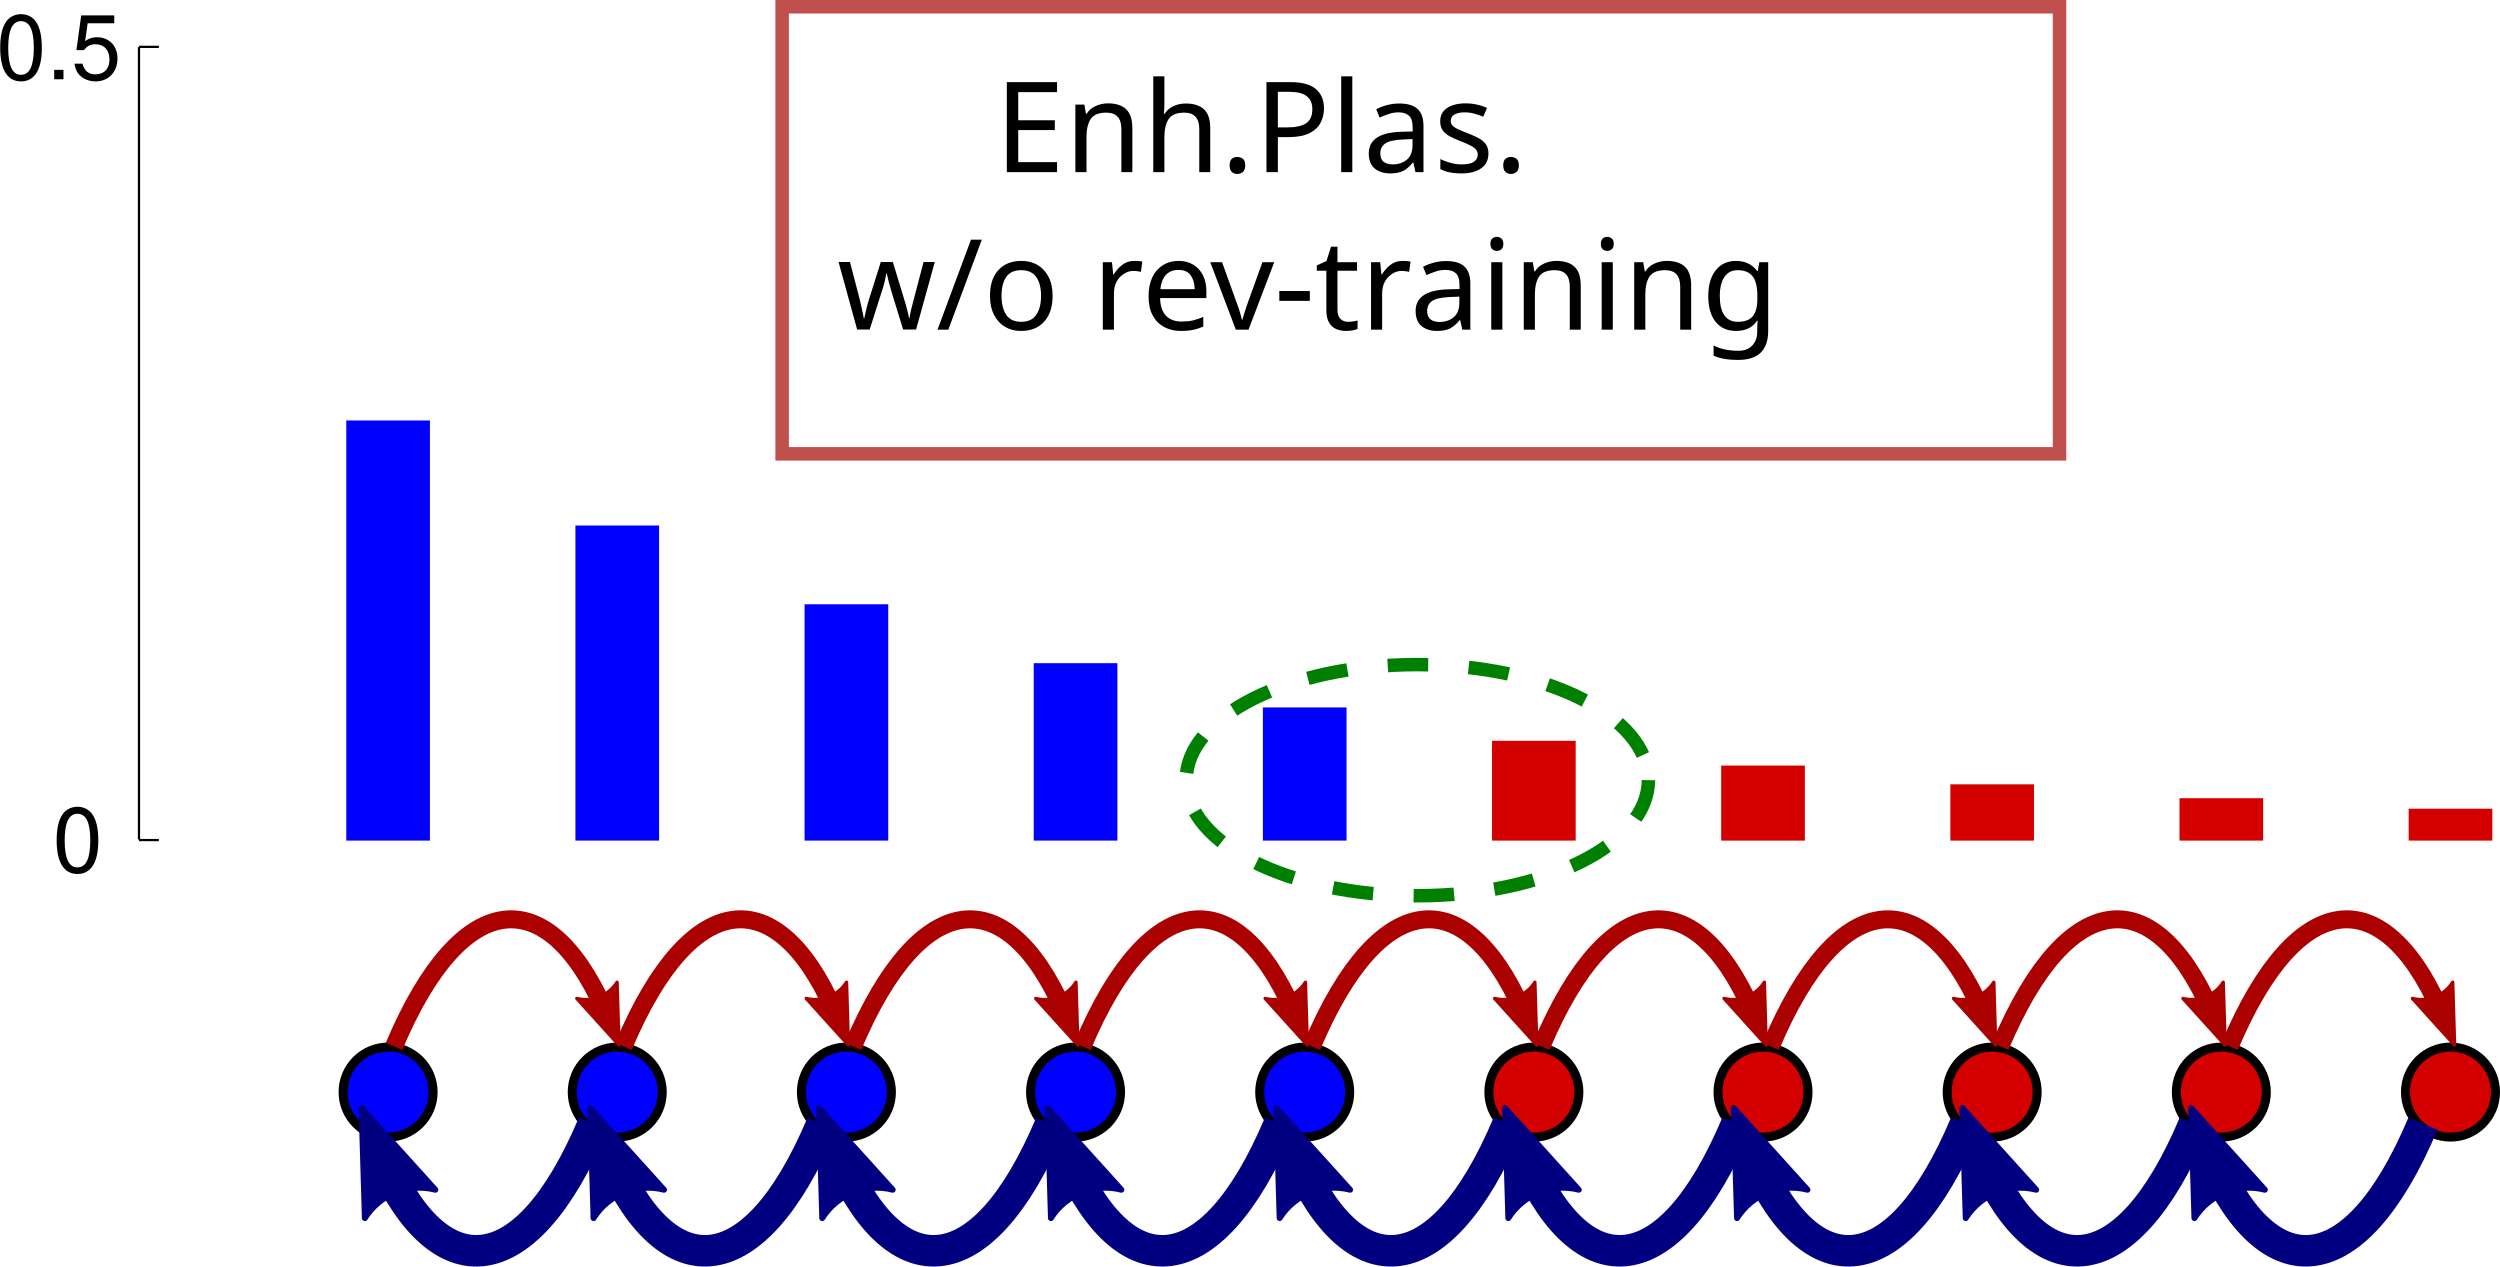
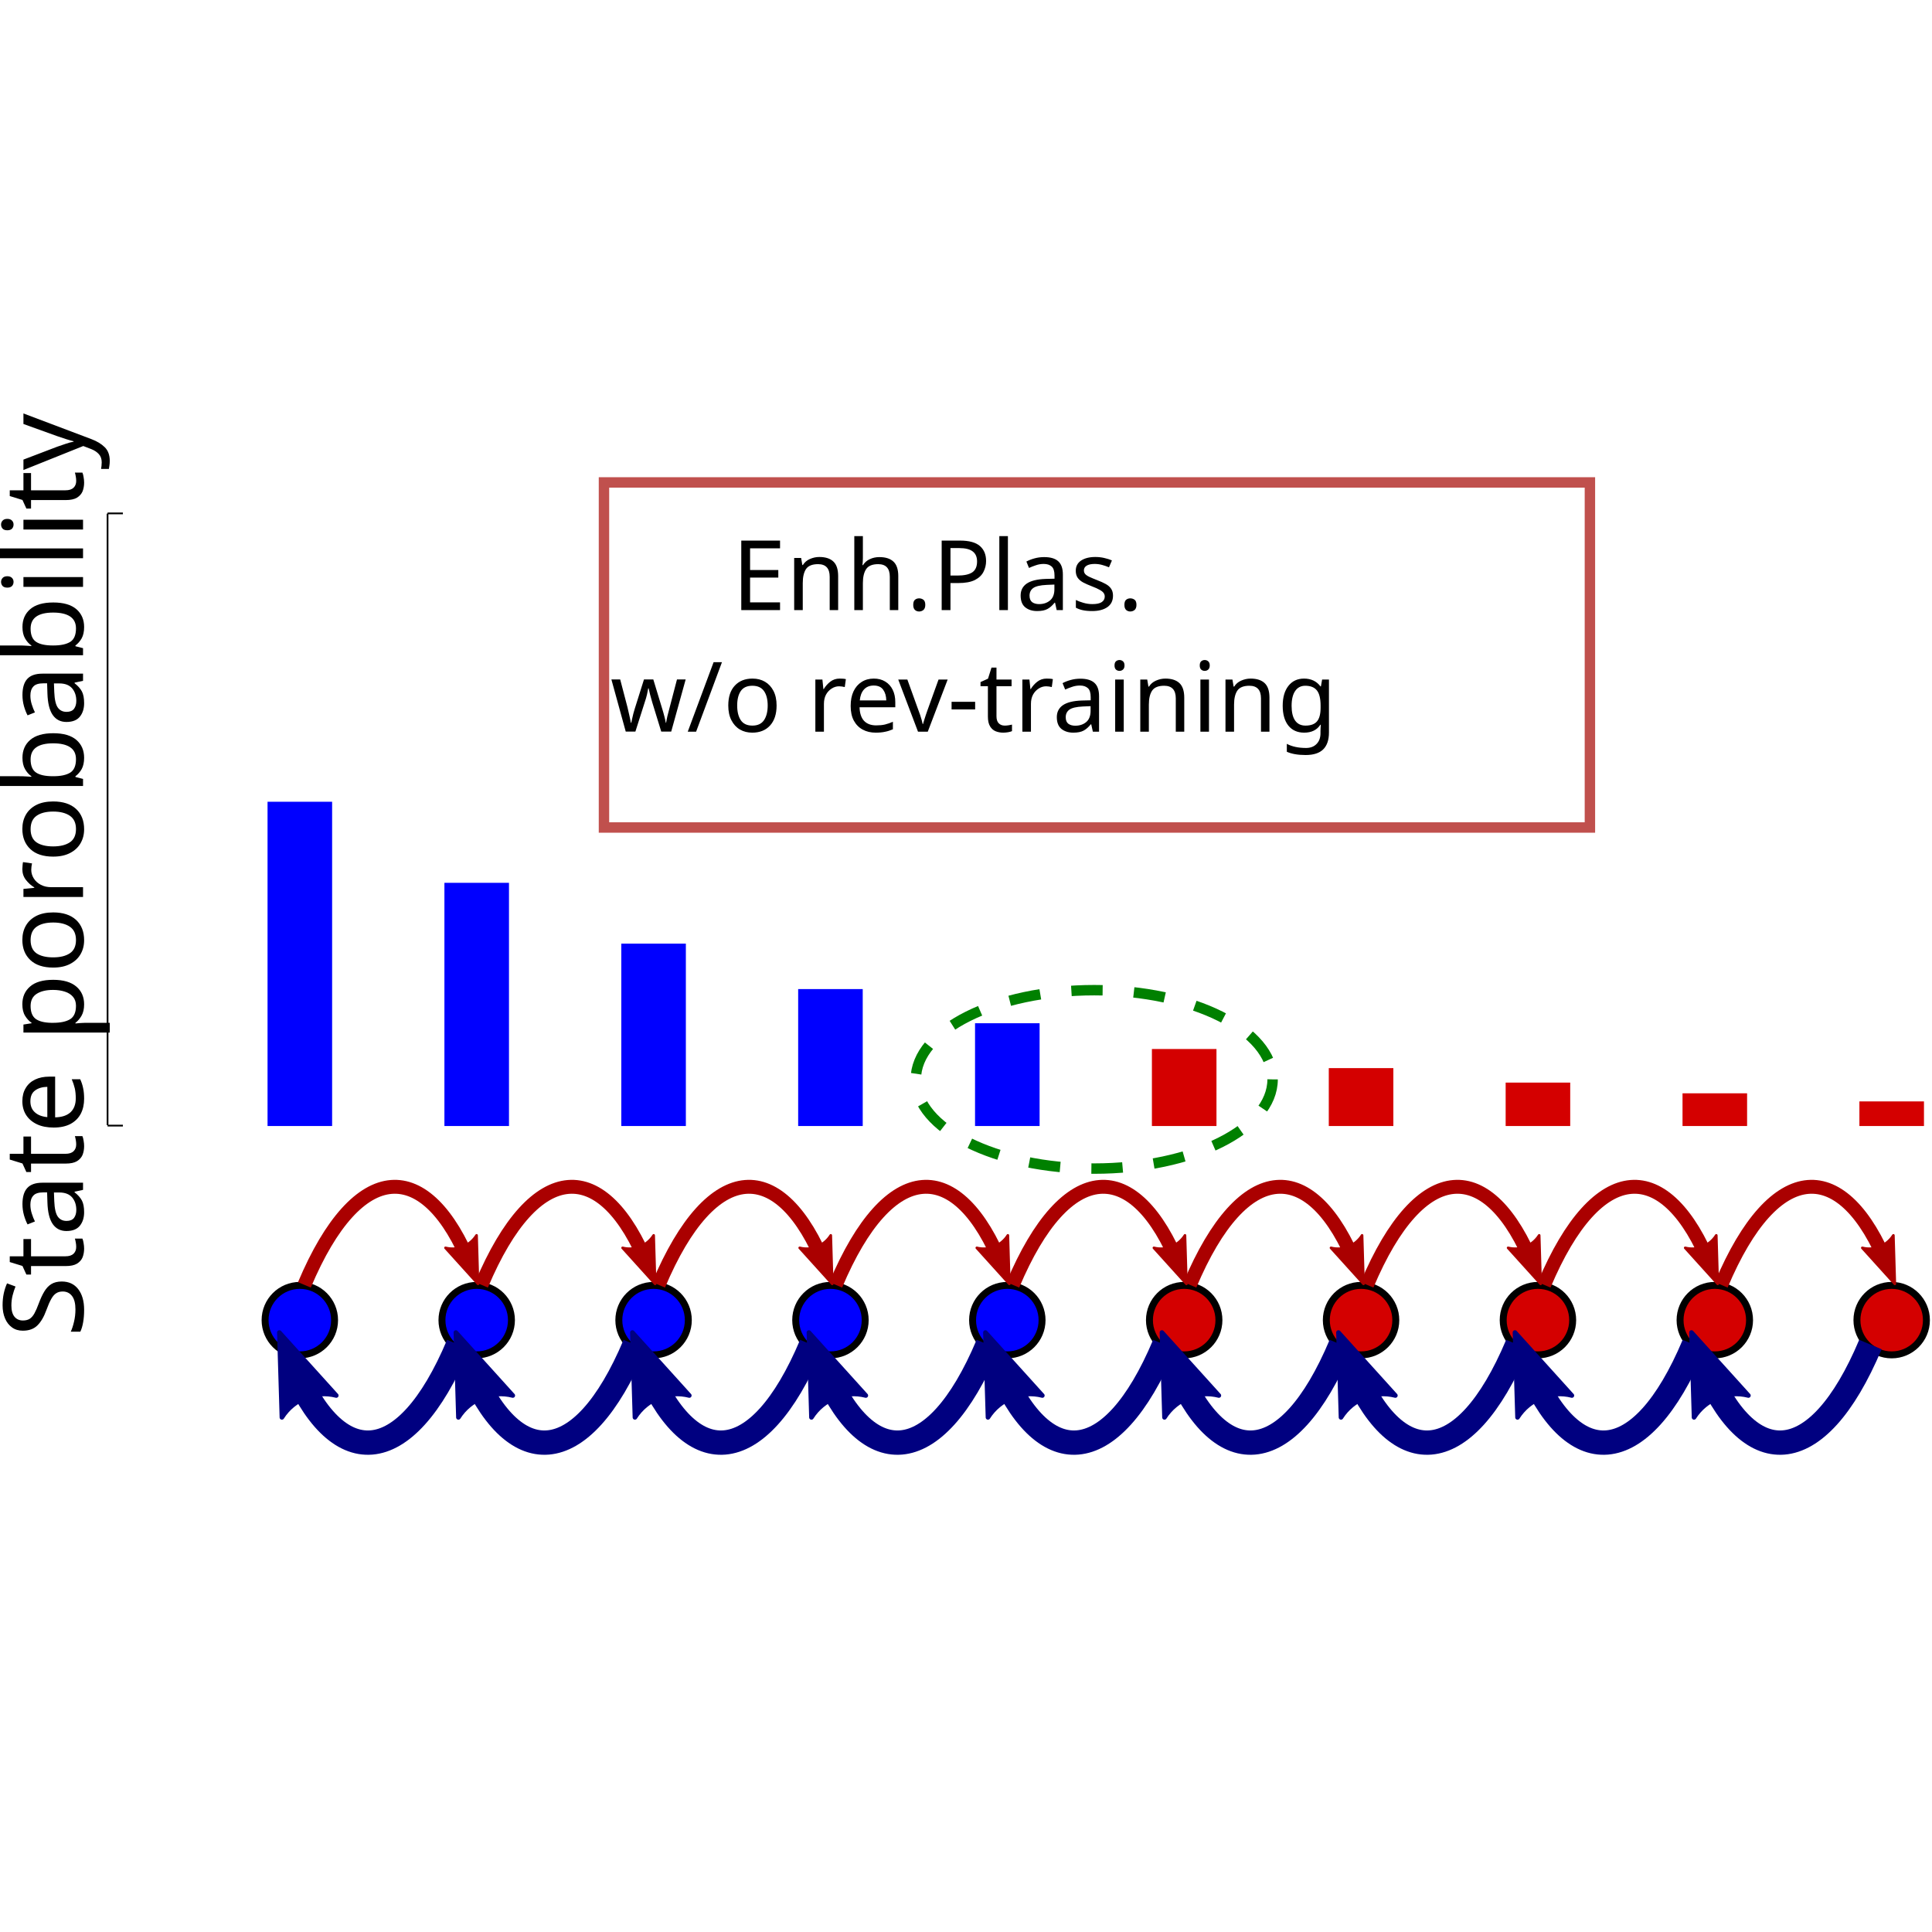
- <svg xmlns="http://www.w3.org/2000/svg" width="277.7" height="140.688" id="svg2" version="1.1">
+ <svg xmlns="http://www.w3.org/2000/svg" width="278.043" height="278.043" id="svg2" version="1.1">
  <defs id="defs4">
    <marker orient="auto" refY="0" refX="0" id="Arrow2Send" style="overflow:visible">
      <path id="path4544" style="font-size:12px;fill-rule:evenodd;stroke-width:0.625;stroke-linejoin:round" d="M 8.719,4.034 -2.207,0.016 8.719,-4.002 c -1.745,2.372 -1.735,5.617 -6e-7,8.035 z" transform="matrix(-0.3,0,0,-0.3,0.69,0)" />
    </marker>
    <marker orient="auto" refY="0" refX="0" id="Arrow2Sstart" style="overflow:visible">
      <path id="path4541" style="font-size:12px;fill-rule:evenodd;stroke-width:0.625;stroke-linejoin:round" d="M 8.719,4.034 -2.207,0.016 8.719,-4.002 c -1.745,2.372 -1.735,5.617 -6e-7,8.035 z" transform="matrix(0.3,0,0,0.3,-0.69,0)" />
    </marker>
    <marker orient="auto" refY="0" refX="0" id="Arrow2Send-4" style="overflow:visible">
      <path id="path4544-5" style="font-size:12px;fill-rule:evenodd;stroke-width:0.625;stroke-linejoin:round" d="M 8.719,4.034 -2.207,0.016 8.719,-4.002 c -1.745,2.372 -1.735,5.617 -6e-7,8.035 z" transform="matrix(-0.3,0,0,-0.3,0.69,0)" />
    </marker>
    <marker orient="auto" refY="0" refX="0" id="Arrow2Send-3" style="overflow:visible">
      <path id="path4544-52" style="font-size:12px;fill-rule:evenodd;stroke-width:0.625;stroke-linejoin:round" d="M 8.719,4.034 -2.207,0.016 8.719,-4.002 c -1.745,2.372 -1.735,5.617 -6e-7,8.035 z" transform="matrix(-0.3,0,0,-0.3,0.69,0)" />
    </marker>
    <marker orient="auto" refY="0" refX="0" id="Arrow2Send-9" style="overflow:visible">
      <path id="path4544-4" style="font-size:12px;fill-rule:evenodd;stroke-width:0.625;stroke-linejoin:round" d="M 8.719,4.034 -2.207,0.016 8.719,-4.002 c -1.745,2.372 -1.735,5.617 -6e-7,8.035 z" transform="matrix(-0.3,0,0,-0.3,0.69,0)" />
    </marker>
    <marker orient="auto" refY="0" refX="0" id="Arrow2Send-0" style="overflow:visible">
      <path id="path4544-59" style="font-size:12px;fill-rule:evenodd;stroke-width:0.625;stroke-linejoin:round" d="M 8.719,4.034 -2.207,0.016 8.719,-4.002 c -1.745,2.372 -1.735,5.617 -6e-7,8.035 z" transform="matrix(-0.3,0,0,-0.3,0.69,0)" />
    </marker>
    <marker orient="auto" refY="0" refX="0" id="Arrow2Send-6" style="overflow:visible">
      <path id="path4544-594" style="font-size:12px;fill-rule:evenodd;stroke-width:0.625;stroke-linejoin:round" d="M 8.719,4.034 -2.207,0.016 8.719,-4.002 c -1.745,2.372 -1.735,5.617 -6e-7,8.035 z" transform="matrix(-0.3,0,0,-0.3,0.69,0)" />
    </marker>
    <marker orient="auto" refY="0" refX="0" id="Arrow2Send-43" style="overflow:visible">
      <path id="path4544-54" style="font-size:12px;fill-rule:evenodd;stroke-width:0.625;stroke-linejoin:round" d="M 8.719,4.034 -2.207,0.016 8.719,-4.002 c -1.745,2.372 -1.735,5.617 -6e-7,8.035 z" transform="matrix(-0.3,0,0,-0.3,0.69,0)" />
    </marker>
    <marker orient="auto" refY="0" refX="0" id="Arrow2Send-41" style="overflow:visible">
      <path id="path4544-6" style="font-size:12px;fill-rule:evenodd;stroke-width:0.625;stroke-linejoin:round" d="M 8.719,4.034 -2.207,0.016 8.719,-4.002 c -1.745,2.372 -1.735,5.617 -6e-7,8.035 z" transform="matrix(-0.3,0,0,-0.3,0.69,0)" />
    </marker>
    <marker orient="auto" refY="0" refX="0" id="Arrow2Send-1" style="overflow:visible">
      <path id="path4544-58" style="font-size:12px;fill-rule:evenodd;stroke-width:0.625;stroke-linejoin:round" d="M 8.719,4.034 -2.207,0.016 8.719,-4.002 c -1.745,2.372 -1.735,5.617 -6e-7,8.035 z" transform="matrix(-0.3,0,0,-0.3,0.69,0)" />
    </marker>
    <marker orient="auto" refY="0" refX="0" id="Arrow2Send-01" style="overflow:visible">
      <path id="path4544-40" style="font-size:12px;fill-rule:evenodd;stroke-width:0.625;stroke-linejoin:round" d="M 8.719,4.034 -2.207,0.016 8.719,-4.002 c -1.745,2.372 -1.735,5.617 -6e-7,8.035 z" transform="matrix(-0.3,0,0,-0.3,0.69,0)" />
    </marker>
    <marker orient="auto" refY="0" refX="0" id="Arrow2Send-91" style="overflow:visible">
      <path id="path4544-7" style="font-size:12px;fill-rule:evenodd;stroke-width:0.625;stroke-linejoin:round" d="M 8.719,4.034 -2.207,0.016 8.719,-4.002 c -1.745,2.372 -1.735,5.617 -6e-7,8.035 z" transform="matrix(-0.3,0,0,-0.3,0.69,0)" />
    </marker>
    <marker orient="auto" refY="0" refX="0" id="Arrow2Send-96" style="overflow:visible">
      <path id="path4544-8" style="font-size:12px;fill-rule:evenodd;stroke-width:0.625;stroke-linejoin:round" d="M 8.719,4.034 -2.207,0.016 8.719,-4.002 c -1.745,2.372 -1.735,5.617 -6e-7,8.035 z" transform="matrix(-0.3,0,0,-0.3,0.69,0)" />
    </marker>
    <marker orient="auto" refY="0" refX="0" id="Arrow2Send-30" style="overflow:visible">
      <path id="path4544-2" style="font-size:12px;fill-rule:evenodd;stroke-width:0.625;stroke-linejoin:round" d="M 8.719,4.034 -2.207,0.016 8.719,-4.002 c -1.745,2.372 -1.735,5.617 -6e-7,8.035 z" transform="matrix(-0.3,0,0,-0.3,0.69,0)" />
    </marker>
    <marker orient="auto" refY="0" refX="0" id="Arrow2Send-92" style="overflow:visible">
      <path id="path4544-24" style="font-size:12px;fill-rule:evenodd;stroke-width:0.625;stroke-linejoin:round" d="M 8.719,4.034 -2.207,0.016 8.719,-4.002 c -1.745,2.372 -1.735,5.617 -6e-7,8.035 z" transform="matrix(-0.3,0,0,-0.3,0.69,0)" />
    </marker>
    <marker orient="auto" refY="0" refX="0" id="Arrow2Send-8" style="overflow:visible">
      <path id="path4544-72" style="font-size:12px;fill-rule:evenodd;stroke-width:0.625;stroke-linejoin:round" d="M 8.719,4.034 -2.207,0.016 8.719,-4.002 c -1.745,2.372 -1.735,5.617 -6e-7,8.035 z" transform="matrix(-0.3,0,0,-0.3,0.69,0)" />
    </marker>
    <marker orient="auto" refY="0" refX="0" id="Arrow2Send-34" style="overflow:visible">
      <path id="path4544-3" style="font-size:12px;fill-rule:evenodd;stroke-width:0.625;stroke-linejoin:round" d="M 8.719,4.034 -2.207,0.016 8.719,-4.002 c -1.745,2.372 -1.735,5.617 -6e-7,8.035 z" transform="matrix(-0.3,0,0,-0.3,0.69,0)" />
    </marker>
    <marker orient="auto" refY="0" refX="0" id="Arrow2Send-32" style="overflow:visible">
      <path id="path4544-76" style="font-size:12px;fill-rule:evenodd;stroke-width:0.625;stroke-linejoin:round" d="M 8.719,4.034 -2.207,0.016 8.719,-4.002 c -1.745,2.372 -1.735,5.617 -6e-7,8.035 z" transform="matrix(-0.3,0,0,-0.3,0.69,0)" />
    </marker>
    <marker orient="auto" refY="0" refX="0" id="Arrow2Send-36" style="overflow:visible">
      <path id="path4544-9" style="font-size:12px;fill-rule:evenodd;stroke-width:0.625;stroke-linejoin:round" d="M 8.719,4.034 -2.207,0.016 8.719,-4.002 c -1.745,2.372 -1.735,5.617 -6e-7,8.035 z" transform="matrix(-0.3,0,0,-0.3,0.69,0)" />
    </marker>
    <marker orient="auto" refY="0" refX="0" id="Arrow2Send-33" style="overflow:visible">
      <path id="path4544-0" style="font-size:12px;fill-rule:evenodd;stroke-width:0.625;stroke-linejoin:round" d="M 8.719,4.034 -2.207,0.016 8.719,-4.002 c -1.745,2.372 -1.735,5.617 -6e-7,8.035 z" transform="matrix(-0.3,0,0,-0.3,0.69,0)" />
    </marker>
    <marker orient="auto" refY="0" refX="0" id="Arrow2SendM" style="overflow:visible">
      <path id="path3097" style="font-size:12px;fill:#aa0000;fill-rule:evenodd;stroke:#aa0000;stroke-width:0.625;stroke-linejoin:round" d="M 8.719,4.034 -2.207,0.016 8.719,-4.002 c -1.745,2.372 -1.735,5.617 -6e-7,8.035 z" transform="matrix(-0.3,0,0,-0.3,0.69,0)" />
    </marker>
    <marker orient="auto" refY="0" refX="0" id="Arrow2Sendg" style="overflow:visible">
      <path id="path3100" style="font-size:12px;fill:#aa0000;fill-rule:evenodd;stroke:#aa0000;stroke-width:0.625;stroke-linejoin:round" d="M 8.719,4.034 -2.207,0.016 8.719,-4.002 c -1.745,2.372 -1.735,5.617 -6e-7,8.035 z" transform="matrix(-0.3,0,0,-0.3,0.69,0)" />
    </marker>
    <marker orient="auto" refY="0" refX="0" id="Arrow2Send3" style="overflow:visible">
      <path id="path3103" style="font-size:12px;fill:#aa0000;fill-rule:evenodd;stroke:#aa0000;stroke-width:0.625;stroke-linejoin:round" d="M 8.719,4.034 -2.207,0.016 8.719,-4.002 c -1.745,2.372 -1.735,5.617 -6e-7,8.035 z" transform="matrix(-0.3,0,0,-0.3,0.69,0)" />
    </marker>
    <marker orient="auto" refY="0" refX="0" id="Arrow2Sends" style="overflow:visible">
      <path id="path3106" style="font-size:12px;fill:#aa0000;fill-rule:evenodd;stroke:#aa0000;stroke-width:0.625;stroke-linejoin:round" d="M 8.719,4.034 -2.207,0.016 8.719,-4.002 c -1.745,2.372 -1.735,5.617 -6e-7,8.035 z" transform="matrix(-0.3,0,0,-0.3,0.69,0)" />
    </marker>
    <marker orient="auto" refY="0" refX="0" id="Arrow2Sendz" style="overflow:visible">
      <path id="path3109" style="font-size:12px;fill:#aa0000;fill-rule:evenodd;stroke:#aa0000;stroke-width:0.625;stroke-linejoin:round" d="M 8.719,4.034 -2.207,0.016 8.719,-4.002 c -1.745,2.372 -1.735,5.617 -6e-7,8.035 z" transform="matrix(-0.3,0,0,-0.3,0.69,0)" />
    </marker>
    <marker orient="auto" refY="0" refX="0" id="Arrow2SendI" style="overflow:visible">
      <path id="path3112" style="font-size:12px;fill:#aa0000;fill-rule:evenodd;stroke:#aa0000;stroke-width:0.625;stroke-linejoin:round" d="M 8.719,4.034 -2.207,0.016 8.719,-4.002 c -1.745,2.372 -1.735,5.617 -6e-7,8.035 z" transform="matrix(-0.3,0,0,-0.3,0.69,0)" />
    </marker>
    <marker orient="auto" refY="0" refX="0" id="Arrow2Send7" style="overflow:visible">
      <path id="path3115" style="font-size:12px;fill:#aa0000;fill-rule:evenodd;stroke:#aa0000;stroke-width:0.625;stroke-linejoin:round" d="M 8.719,4.034 -2.207,0.016 8.719,-4.002 c -1.745,2.372 -1.735,5.617 -6e-7,8.035 z" transform="matrix(-0.3,0,0,-0.3,0.69,0)" />
    </marker>
    <marker orient="auto" refY="0" refX="0" id="Arrow2SendG" style="overflow:visible">
      <path id="path3118" style="font-size:12px;fill:#aa0000;fill-rule:evenodd;stroke:#aa0000;stroke-width:0.625;stroke-linejoin:round" d="M 8.719,4.034 -2.207,0.016 8.719,-4.002 c -1.745,2.372 -1.735,5.617 -6e-7,8.035 z" transform="matrix(-0.3,0,0,-0.3,0.69,0)" />
    </marker>
    <marker orient="auto" refY="0" refX="0" id="Arrow2SendJ" style="overflow:visible">
      <path id="path3121" style="font-size:12px;fill:#aa0000;fill-rule:evenodd;stroke:#aa0000;stroke-width:0.625;stroke-linejoin:round" d="M 8.719,4.034 -2.207,0.016 8.719,-4.002 c -1.745,2.372 -1.735,5.617 -6e-7,8.035 z" transform="matrix(-0.3,0,0,-0.3,0.69,0)" />
    </marker>
    <marker orient="auto" refY="0" refX="0" id="Arrow2Sendzk" style="overflow:visible">
      <path id="path3315" style="font-size:12px;fill:#000080;fill-rule:evenodd;stroke:#000080;stroke-width:0.625;stroke-linejoin:round" d="M 8.719,4.034 -2.207,0.016 8.719,-4.002 c -1.745,2.372 -1.735,5.617 -6e-7,8.035 z" transform="matrix(-0.3,0,0,-0.3,0.69,0)" />
    </marker>
    <marker orient="auto" refY="0" refX="0" id="Arrow2SendD" style="overflow:visible">
      <path id="path3318" style="font-size:12px;fill:#000080;fill-rule:evenodd;stroke:#000080;stroke-width:0.625;stroke-linejoin:round" d="M 8.719,4.034 -2.207,0.016 8.719,-4.002 c -1.745,2.372 -1.735,5.617 -6e-7,8.035 z" transform="matrix(-0.3,0,0,-0.3,0.69,0)" />
    </marker>
    <marker orient="auto" refY="0" refX="0" id="Arrow2SendO" style="overflow:visible">
      <path id="path3321" style="font-size:12px;fill:#000080;fill-rule:evenodd;stroke:#000080;stroke-width:0.625;stroke-linejoin:round" d="M 8.719,4.034 -2.207,0.016 8.719,-4.002 c -1.745,2.372 -1.735,5.617 -6e-7,8.035 z" transform="matrix(-0.3,0,0,-0.3,0.69,0)" />
    </marker>
    <marker orient="auto" refY="0" refX="0" id="Arrow2Sendu" style="overflow:visible">
      <path id="path3324" style="font-size:12px;fill:#000080;fill-rule:evenodd;stroke:#000080;stroke-width:0.625;stroke-linejoin:round" d="M 8.719,4.034 -2.207,0.016 8.719,-4.002 c -1.745,2.372 -1.735,5.617 -6e-7,8.035 z" transform="matrix(-0.3,0,0,-0.3,0.69,0)" />
    </marker>
    <marker orient="auto" refY="0" refX="0" id="Arrow2Sendd" style="overflow:visible">
      <path id="path3327" style="font-size:12px;fill:#000080;fill-rule:evenodd;stroke:#000080;stroke-width:0.625;stroke-linejoin:round" d="M 8.719,4.034 -2.207,0.016 8.719,-4.002 c -1.745,2.372 -1.735,5.617 -6e-7,8.035 z" transform="matrix(-0.3,0,0,-0.3,0.69,0)" />
    </marker>
    <marker orient="auto" refY="0" refX="0" id="Arrow2Send9" style="overflow:visible">
      <path id="path3330" style="font-size:12px;fill:#000080;fill-rule:evenodd;stroke:#000080;stroke-width:0.625;stroke-linejoin:round" d="M 8.719,4.034 -2.207,0.016 8.719,-4.002 c -1.745,2.372 -1.735,5.617 -6e-7,8.035 z" transform="matrix(-0.3,0,0,-0.3,0.69,0)" />
    </marker>
    <marker orient="auto" refY="0" refX="0" id="Arrow2SendI1" style="overflow:visible">
      <path id="path3333" style="font-size:12px;fill:#000080;fill-rule:evenodd;stroke:#000080;stroke-width:0.625;stroke-linejoin:round" d="M 8.719,4.034 -2.207,0.016 8.719,-4.002 c -1.745,2.372 -1.735,5.617 -6e-7,8.035 z" transform="matrix(-0.3,0,0,-0.3,0.69,0)" />
    </marker>
    <marker orient="auto" refY="0" refX="0" id="Arrow2Senda" style="overflow:visible">
      <path id="path3336" style="font-size:12px;fill:#000080;fill-rule:evenodd;stroke:#000080;stroke-width:0.625;stroke-linejoin:round" d="M 8.719,4.034 -2.207,0.016 8.719,-4.002 c -1.745,2.372 -1.735,5.617 -6e-7,8.035 z" transform="matrix(-0.3,0,0,-0.3,0.69,0)" />
    </marker>
    <marker orient="auto" refY="0" refX="0" id="Arrow2SendaN" style="overflow:visible">
      <path id="path3339" style="font-size:12px;fill:#000080;fill-rule:evenodd;stroke:#000080;stroke-width:0.625;stroke-linejoin:round" d="M 8.719,4.034 -2.207,0.016 8.719,-4.002 c -1.745,2.372 -1.735,5.617 -6e-7,8.035 z" transform="matrix(-0.3,0,0,-0.3,0.69,0)" />
    </marker>
    <marker orient="auto" refY="0" refX="0" id="Arrow2Send-33d2" style="overflow:visible">
      <path id="path5288" style="font-size:12px;fill:#008000;fill-rule:evenodd;stroke:#008000;stroke-width:0.625;stroke-linejoin:round" d="M 8.719,4.034 -2.207,0.016 8.719,-4.002 c -1.745,2.372 -1.735,5.617 -6e-7,8.035 z" transform="matrix(-0.3,0,0,-0.3,0.69,0)" />
    </marker>
    <marker orient="auto" refY="0" refX="0" id="Arrow2Send-337r" style="overflow:visible">
      <path id="path5291" style="font-size:12px;fill:#008000;fill-rule:evenodd;stroke:#008000;stroke-width:0.625;stroke-linejoin:round" d="M 8.719,4.034 -2.207,0.016 8.719,-4.002 c -1.745,2.372 -1.735,5.617 -6e-7,8.035 z" transform="matrix(-0.3,0,0,-0.3,0.69,0)" />
    </marker>
    <marker orient="auto" refY="0" refX="0" id="Arrow2Send-33Jk" style="overflow:visible">
      <path id="path5285" style="font-size:12px;fill:#008000;fill-rule:evenodd;stroke:#008000;stroke-width:0.625;stroke-linejoin:round" d="M 8.719,4.034 -2.207,0.016 8.719,-4.002 c -1.745,2.372 -1.735,5.617 -6e-7,8.035 z" transform="matrix(-0.3,0,0,-0.3,0.69,0)" />
    </marker>
    <marker orient="auto" refY="0" refX="0" id="Arrow2Send-33V0" style="overflow:visible">
      <path id="path5294" style="font-size:12px;fill:#008000;fill-rule:evenodd;stroke:#008000;stroke-width:0.625;stroke-linejoin:round" d="M 8.719,4.034 -2.207,0.016 8.719,-4.002 c -1.745,2.372 -1.735,5.617 -6e-7,8.035 z" transform="matrix(-0.3,0,0,-0.3,0.69,0)" />
    </marker>
  </defs>
-   <g id="layer1" transform="translate(-99.48812,-319.6246)">
-     <path transform="matrix(-1,0,0,1,556.6883,93.57143)" style="fill:#d40000;stroke:#000000;stroke-width:1;stroke-linecap:round;stroke-linejoin:round;stroke-miterlimit:4;stroke-dasharray:none;stroke-dashoffset:0" id="path2994-3-2-1" d="m 190,347.362 c 0,2.761 -2.239,5 -5,5 -2.761,0 -5,-2.239 -5,-5 0,-2.761 2.239,-5 5,-5 2.761,0 5,2.239 5,5 z" />
-     <path transform="matrix(-1,0,0,1,531.2338,93.57143)" style="fill:#d40000;stroke:#000000;stroke-width:1;stroke-linecap:round;stroke-linejoin:round;stroke-miterlimit:4;stroke-dasharray:none;stroke-dashoffset:0" id="path2994-3-2-7" d="m 190,347.362 c 0,2.761 -2.239,5 -5,5 -2.761,0 -5,-2.239 -5,-5 0,-2.761 2.239,-5 5,-5 2.761,0 5,2.239 5,5 z" />
-     <path transform="matrix(-1,0,0,1,480.3247,93.57143)" style="fill:#d40000;stroke:#000000;stroke-width:1;stroke-linecap:round;stroke-linejoin:round;stroke-miterlimit:4;stroke-dasharray:none;stroke-dashoffset:0" id="path2994-3-2-4" d="m 190,347.362 c 0,2.761 -2.239,5 -5,5 -2.761,0 -5,-2.239 -5,-5 0,-2.761 2.239,-5 5,-5 2.761,0 5,2.239 5,5 z" />
-     <path transform="matrix(-1,0,0,1,505.7792,93.57143)" style="fill:#d40000;stroke:#000000;stroke-width:1;stroke-linecap:round;stroke-linejoin:round;stroke-miterlimit:4;stroke-dasharray:none;stroke-dashoffset:0" id="path2994-3-2-0" d="m 190,347.362 c 0,2.761 -2.239,5 -5,5 -2.761,0 -5,-2.239 -5,-5 0,-2.761 2.239,-5 5,-5 2.761,0 5,2.239 5,5 z" />
-     <path transform="matrix(-1,0,0,1,454.8701,93.57143)" style="fill:#d40000;stroke:#000000;stroke-width:1;stroke-linecap:round;stroke-linejoin:round;stroke-miterlimit:4;stroke-dasharray:none;stroke-dashoffset:0" id="path2994-3-2-9" d="m 190,347.362 c 0,2.761 -2.239,5 -5,5 -2.761,0 -5,-2.239 -5,-5 0,-2.761 2.239,-5 5,-5 2.761,0 5,2.239 5,5 z" />
-     <path transform="matrix(-1,0,0,1,327.5974,93.57143)" style="fill:#0000ff;stroke:#000000;stroke-width:1;stroke-linecap:round;stroke-linejoin:round;stroke-miterlimit:4;stroke-dasharray:none;stroke-dashoffset:0" id="path2994-4" d="m 190,347.362 c 0,2.761 -2.239,5 -5,5 -2.761,0 -5,-2.239 -5,-5 0,-2.761 2.239,-5 5,-5 2.761,0 5,2.239 5,5 z" />
-     <path transform="matrix(-1,0,0,1,353.0519,93.57143)" style="fill:#0000ff;stroke:#000000;stroke-width:1;stroke-linecap:round;stroke-linejoin:round;stroke-miterlimit:4;stroke-dasharray:none;stroke-dashoffset:0" id="path2994-8" d="m 190,347.362 c 0,2.761 -2.239,5 -5,5 -2.761,0 -5,-2.239 -5,-5 0,-2.761 2.239,-5 5,-5 2.761,0 5,2.239 5,5 z" />
-     <path transform="matrix(-1,0,0,1,378.5065,93.57143)" style="fill:#0000ff;stroke:#000000;stroke-width:1;stroke-linecap:round;stroke-linejoin:round;stroke-miterlimit:4;stroke-dasharray:none;stroke-dashoffset:0" id="path2994-82" d="m 190,347.362 c 0,2.761 -2.239,5 -5,5 -2.761,0 -5,-2.239 -5,-5 0,-2.761 2.239,-5 5,-5 2.761,0 5,2.239 5,5 z" />
-     <path transform="matrix(-1,0,0,1,403.961,93.57143)" style="fill:#0000ff;stroke:#000000;stroke-width:1;stroke-linecap:round;stroke-linejoin:round;stroke-miterlimit:4;stroke-dasharray:none;stroke-dashoffset:0" id="path2994-45" d="m 190,347.362 c 0,2.761 -2.239,5 -5,5 -2.761,0 -5,-2.239 -5,-5 0,-2.761 2.239,-5 5,-5 2.761,0 5,2.239 5,5 z" />
-     <path transform="matrix(-1,0,0,1,429.4156,93.57143)" style="fill:#0000ff;stroke:#000000;stroke-width:1;stroke-linecap:round;stroke-linejoin:round;stroke-miterlimit:4;stroke-dasharray:none;stroke-dashoffset:0" id="path2994-5" d="m 190,347.362 c 0,2.761 -2.239,5 -5,5 -2.761,0 -5,-2.239 -5,-5 0,-2.761 2.239,-5 5,-5 2.761,0 5,2.239 5,5 z" />
-     <path style="fill:none;stroke:#aa0000;stroke-width:2;stroke-linecap:butt;stroke-linejoin:miter;stroke-miterlimit:4;stroke-opacity:1;stroke-dasharray:none;marker-end:url(#Arrow2Sendz)" d="m 143.256,435.86 c 7.696,-18.279 17.625,-18.423 23.968,-2.651" id="path5894-5" />
-     <path style="fill:none;stroke:#aa0000;stroke-width:2;stroke-linecap:butt;stroke-linejoin:miter;stroke-miterlimit:4;stroke-opacity:1;stroke-dasharray:none;marker-end:url(#Arrow2Sends)" d="m 347.157,435.86 c 7.696,-18.279 17.625,-18.423 23.968,-2.651" id="path5894-5-4" />
-     <path style="fill:none;stroke:#aa0000;stroke-width:2;stroke-linecap:butt;stroke-linejoin:miter;stroke-miterlimit:4;stroke-opacity:1;stroke-dasharray:none;marker-end:url(#Arrow2Sendg)" d="m 321.669,435.86 c 7.696,-18.279 17.625,-18.423 23.968,-2.651" id="path5894-5-9" />
-     <path style="fill:none;stroke:#aa0000;stroke-width:2;stroke-linecap:butt;stroke-linejoin:miter;stroke-miterlimit:4;stroke-opacity:1;stroke-dasharray:none;marker-end:url(#Arrow2SendJ)" d="m 296.182,435.86 c 7.696,-18.279 17.625,-18.423 23.968,-2.651" id="path5894-5-93" />
-     <path style="fill:none;stroke:#aa0000;stroke-width:2;stroke-linecap:butt;stroke-linejoin:miter;stroke-miterlimit:4;stroke-opacity:1;stroke-dasharray:none;marker-end:url(#Arrow2SendG)" d="m 270.694,435.86 c 7.696,-18.279 17.625,-18.423 23.968,-2.651" id="path5894-5-48" />
-     <path style="fill:none;stroke:#aa0000;stroke-width:2;stroke-linecap:butt;stroke-linejoin:miter;stroke-miterlimit:4;stroke-opacity:1;stroke-dasharray:none;marker-end:url(#Arrow2SendM)" d="m 245.206,435.86 c 7.696,-18.279 17.625,-18.423 23.968,-2.651" id="path5894-5-8" />
-     <path style="fill:none;stroke:#aa0000;stroke-width:2;stroke-linecap:butt;stroke-linejoin:miter;stroke-miterlimit:4;stroke-opacity:1;stroke-dasharray:none;marker-end:url(#Arrow2Send3)" d="m 219.719,435.86 c 7.696,-18.279 17.625,-18.423 23.968,-2.651" id="path5894-5-2" />
-     <path style="fill:none;stroke:#aa0000;stroke-width:2;stroke-linecap:butt;stroke-linejoin:miter;stroke-miterlimit:4;stroke-opacity:1;stroke-dasharray:none;marker-end:url(#Arrow2SendI)" d="m 194.231,435.86 c 7.696,-18.279 17.625,-18.423 23.968,-2.651" id="path5894-5-98" />
-     <path style="fill:none;stroke:#aa0000;stroke-width:2;stroke-linecap:butt;stroke-linejoin:miter;stroke-miterlimit:4;stroke-opacity:1;stroke-dasharray:none;marker-end:url(#Arrow2Send7)" d="m 168.743,435.86 c 7.696,-18.279 17.625,-18.423 23.968,-2.651" id="path5894-5-49" />
-     <path style="fill:none;stroke:#000080;stroke-width:3.5;stroke-linecap:butt;stroke-linejoin:miter;stroke-miterlimit:4;stroke-opacity:1;stroke-dasharray:none;stroke-dashoffset:0;marker-end:url(#Arrow2SendD)" d="m 165.399,444.446 c -7.696,18.279 -17.625,18.423 -23.968,2.651" id="path5894-5-1" />
-     <path style="fill:none;stroke:#000080;stroke-width:3.5;stroke-linecap:butt;stroke-linejoin:miter;stroke-miterlimit:4;stroke-opacity:1;stroke-dasharray:none;stroke-dashoffset:0;marker-end:url(#Arrow2Senda)" d="m 368.626,444.446 c -7.696,18.279 -17.625,18.423 -23.968,2.651" id="path5894-5-1-1" />
-     <path style="fill:none;stroke:#000080;stroke-width:3.5;stroke-linecap:butt;stroke-linejoin:miter;stroke-miterlimit:4;stroke-opacity:1;stroke-dasharray:none;stroke-dashoffset:0;marker-end:url(#Arrow2Sendd)" d="m 343.223,444.446 c -7.696,18.279 -17.625,18.423 -23.968,2.651" id="path5894-5-1-19" />
-     <path style="fill:none;stroke:#000080;stroke-width:3.5;stroke-linecap:butt;stroke-linejoin:miter;stroke-miterlimit:4;stroke-opacity:1;stroke-dasharray:none;stroke-dashoffset:0;marker-end:url(#Arrow2SendI1)" d="m 317.819,444.446 c -7.696,18.279 -17.625,18.423 -23.968,2.651" id="path5894-5-1-0" />
-     <path style="fill:none;stroke:#000080;stroke-width:3.5;stroke-linecap:butt;stroke-linejoin:miter;stroke-miterlimit:4;stroke-opacity:1;stroke-dasharray:none;stroke-dashoffset:0;marker-end:url(#Arrow2SendO)" d="m 292.416,444.446 c -7.696,18.279 -17.625,18.423 -23.968,2.651" id="path5894-5-1-8" />
-     <path style="fill:none;stroke:#000080;stroke-width:3.5;stroke-linecap:butt;stroke-linejoin:miter;stroke-miterlimit:4;stroke-opacity:1;stroke-dasharray:none;stroke-dashoffset:0;marker-end:url(#Arrow2Sendu)" d="m 267.013,444.446 c -7.696,18.279 -17.625,18.423 -23.968,2.651" id="path5894-5-1-9" />
-     <path style="fill:none;stroke:#000080;stroke-width:3.5;stroke-linecap:butt;stroke-linejoin:miter;stroke-miterlimit:4;stroke-opacity:1;stroke-dasharray:none;stroke-dashoffset:0;marker-end:url(#Arrow2Sendzk)" d="m 241.609,444.446 c -7.696,18.279 -17.625,18.423 -23.968,2.651" id="path5894-5-1-95" />
-     <path style="fill:none;stroke:#000080;stroke-width:3.5;stroke-linecap:butt;stroke-linejoin:miter;stroke-miterlimit:4;stroke-opacity:1;stroke-dasharray:none;stroke-dashoffset:0;marker-end:url(#Arrow2Send9)" d="m 216.206,444.446 c -7.696,18.279 -17.625,18.423 -23.968,2.651" id="path5894-5-1-191" />
-     <path style="fill:none;stroke:#000080;stroke-width:3.5;stroke-linecap:butt;stroke-linejoin:miter;stroke-miterlimit:4;stroke-opacity:1;stroke-dasharray:none;stroke-dashoffset:0;marker-end:url(#Arrow2SendaN)" d="m 190.802,444.446 c -7.696,18.279 -17.625,18.423 -23.968,2.651" id="path5894-5-1-15" />
-     <g transform="matrix(1,0,0,-1,96.84421,425.3064)" id="g144">
-       <text id="text146" transform="matrix(1,0,0,-1,8.5,8.8332)">
-         <tspan id="tspan148" y="0" x="0" style="font-size:10px;font-variant:normal;font-weight:normal;writing-mode:lr-tb;fill:#000000;fill-opacity:1;fill-rule:nonzero;stroke:none;font-family:Helvetica;-inkscape-font-specification:Helvetica">0</tspan>
+   <g id="layer1" transform="translate(-106.3657,-251.6316)">
+     <g id="g3141" transform="translate(6.917985,0.6845933)">
+       <path d="m 190,347.362 c 0,2.761 -2.239,5 -5,5 -2.761,0 -5,-2.239 -5,-5 0,-2.761 2.239,-5 5,-5 2.761,0 5,2.239 5,5 z" id="path2994-3-2-1" style="fill:#d40000;stroke:#000000;stroke-width:1;stroke-linecap:round;stroke-linejoin:round;stroke-miterlimit:4;stroke-dasharray:none;stroke-dashoffset:0" transform="matrix(-1,0,0,1,556.6883,93.57143)" />
+       <path d="m 190,347.362 c 0,2.761 -2.239,5 -5,5 -2.761,0 -5,-2.239 -5,-5 0,-2.761 2.239,-5 5,-5 2.761,0 5,2.239 5,5 z" id="path2994-3-2-7" style="fill:#d40000;stroke:#000000;stroke-width:1;stroke-linecap:round;stroke-linejoin:round;stroke-miterlimit:4;stroke-dasharray:none;stroke-dashoffset:0" transform="matrix(-1,0,0,1,531.2338,93.57143)" />
+       <path d="m 190,347.362 c 0,2.761 -2.239,5 -5,5 -2.761,0 -5,-2.239 -5,-5 0,-2.761 2.239,-5 5,-5 2.761,0 5,2.239 5,5 z" id="path2994-3-2-4" style="fill:#d40000;stroke:#000000;stroke-width:1;stroke-linecap:round;stroke-linejoin:round;stroke-miterlimit:4;stroke-dasharray:none;stroke-dashoffset:0" transform="matrix(-1,0,0,1,480.3247,93.57143)" />
+       <path d="m 190,347.362 c 0,2.761 -2.239,5 -5,5 -2.761,0 -5,-2.239 -5,-5 0,-2.761 2.239,-5 5,-5 2.761,0 5,2.239 5,5 z" id="path2994-3-2-0" style="fill:#d40000;stroke:#000000;stroke-width:1;stroke-linecap:round;stroke-linejoin:round;stroke-miterlimit:4;stroke-dasharray:none;stroke-dashoffset:0" transform="matrix(-1,0,0,1,505.7792,93.57143)" />
+       <path d="m 190,347.362 c 0,2.761 -2.239,5 -5,5 -2.761,0 -5,-2.239 -5,-5 0,-2.761 2.239,-5 5,-5 2.761,0 5,2.239 5,5 z" id="path2994-3-2-9" style="fill:#d40000;stroke:#000000;stroke-width:1;stroke-linecap:round;stroke-linejoin:round;stroke-miterlimit:4;stroke-dasharray:none;stroke-dashoffset:0" transform="matrix(-1,0,0,1,454.8701,93.57143)" />
+       <path d="m 190,347.362 c 0,2.761 -2.239,5 -5,5 -2.761,0 -5,-2.239 -5,-5 0,-2.761 2.239,-5 5,-5 2.761,0 5,2.239 5,5 z" id="path2994-4" style="fill:#0000ff;stroke:#000000;stroke-width:1;stroke-linecap:round;stroke-linejoin:round;stroke-miterlimit:4;stroke-dasharray:none;stroke-dashoffset:0" transform="matrix(-1,0,0,1,327.5974,93.57143)" />
+       <path d="m 190,347.362 c 0,2.761 -2.239,5 -5,5 -2.761,0 -5,-2.239 -5,-5 0,-2.761 2.239,-5 5,-5 2.761,0 5,2.239 5,5 z" id="path2994-8" style="fill:#0000ff;stroke:#000000;stroke-width:1;stroke-linecap:round;stroke-linejoin:round;stroke-miterlimit:4;stroke-dasharray:none;stroke-dashoffset:0" transform="matrix(-1,0,0,1,353.0519,93.57143)" />
+       <path d="m 190,347.362 c 0,2.761 -2.239,5 -5,5 -2.761,0 -5,-2.239 -5,-5 0,-2.761 2.239,-5 5,-5 2.761,0 5,2.239 5,5 z" id="path2994-82" style="fill:#0000ff;stroke:#000000;stroke-width:1;stroke-linecap:round;stroke-linejoin:round;stroke-miterlimit:4;stroke-dasharray:none;stroke-dashoffset:0" transform="matrix(-1,0,0,1,378.5065,93.57143)" />
+       <path d="m 190,347.362 c 0,2.761 -2.239,5 -5,5 -2.761,0 -5,-2.239 -5,-5 0,-2.761 2.239,-5 5,-5 2.761,0 5,2.239 5,5 z" id="path2994-45" style="fill:#0000ff;stroke:#000000;stroke-width:1;stroke-linecap:round;stroke-linejoin:round;stroke-miterlimit:4;stroke-dasharray:none;stroke-dashoffset:0" transform="matrix(-1,0,0,1,403.961,93.57143)" />
+       <path d="m 190,347.362 c 0,2.761 -2.239,5 -5,5 -2.761,0 -5,-2.239 -5,-5 0,-2.761 2.239,-5 5,-5 2.761,0 5,2.239 5,5 z" id="path2994-5" style="fill:#0000ff;stroke:#000000;stroke-width:1;stroke-linecap:round;stroke-linejoin:round;stroke-miterlimit:4;stroke-dasharray:none;stroke-dashoffset:0" transform="matrix(-1,0,0,1,429.4156,93.57143)" />
+       <path id="path5894-5" d="m 143.256,435.86 c 7.696,-18.279 17.625,-18.423 23.968,-2.651" style="fill:none;stroke:#aa0000;stroke-width:2;stroke-linecap:butt;stroke-linejoin:miter;stroke-miterlimit:4;stroke-opacity:1;stroke-dasharray:none;marker-end:url(#Arrow2Sendz)" />
+       <path id="path5894-5-4" d="m 347.157,435.86 c 7.696,-18.279 17.625,-18.423 23.968,-2.651" style="fill:none;stroke:#aa0000;stroke-width:2;stroke-linecap:butt;stroke-linejoin:miter;stroke-miterlimit:4;stroke-opacity:1;stroke-dasharray:none;marker-end:url(#Arrow2Sends)" />
+       <path id="path5894-5-9" d="m 321.669,435.86 c 7.696,-18.279 17.625,-18.423 23.968,-2.651" style="fill:none;stroke:#aa0000;stroke-width:2;stroke-linecap:butt;stroke-linejoin:miter;stroke-miterlimit:4;stroke-opacity:1;stroke-dasharray:none;marker-end:url(#Arrow2Sendg)" />
+       <path id="path5894-5-93" d="m 296.182,435.86 c 7.696,-18.279 17.625,-18.423 23.968,-2.651" style="fill:none;stroke:#aa0000;stroke-width:2;stroke-linecap:butt;stroke-linejoin:miter;stroke-miterlimit:4;stroke-opacity:1;stroke-dasharray:none;marker-end:url(#Arrow2SendJ)" />
+       <path id="path5894-5-48" d="m 270.694,435.86 c 7.696,-18.279 17.625,-18.423 23.968,-2.651" style="fill:none;stroke:#aa0000;stroke-width:2;stroke-linecap:butt;stroke-linejoin:miter;stroke-miterlimit:4;stroke-opacity:1;stroke-dasharray:none;marker-end:url(#Arrow2SendG)" />
+       <path id="path5894-5-8" d="m 245.206,435.86 c 7.696,-18.279 17.625,-18.423 23.968,-2.651" style="fill:none;stroke:#aa0000;stroke-width:2;stroke-linecap:butt;stroke-linejoin:miter;stroke-miterlimit:4;stroke-opacity:1;stroke-dasharray:none;marker-end:url(#Arrow2SendM)" />
+       <path id="path5894-5-2" d="m 219.719,435.86 c 7.696,-18.279 17.625,-18.423 23.968,-2.651" style="fill:none;stroke:#aa0000;stroke-width:2;stroke-linecap:butt;stroke-linejoin:miter;stroke-miterlimit:4;stroke-opacity:1;stroke-dasharray:none;marker-end:url(#Arrow2Send3)" />
+       <path id="path5894-5-98" d="m 194.231,435.86 c 7.696,-18.279 17.625,-18.423 23.968,-2.651" style="fill:none;stroke:#aa0000;stroke-width:2;stroke-linecap:butt;stroke-linejoin:miter;stroke-miterlimit:4;stroke-opacity:1;stroke-dasharray:none;marker-end:url(#Arrow2SendI)" />
+       <path id="path5894-5-49" d="m 168.743,435.86 c 7.696,-18.279 17.625,-18.423 23.968,-2.651" style="fill:none;stroke:#aa0000;stroke-width:2;stroke-linecap:butt;stroke-linejoin:miter;stroke-miterlimit:4;stroke-opacity:1;stroke-dasharray:none;marker-end:url(#Arrow2Send7)" />
+       <path id="path5894-5-1" d="m 165.399,444.446 c -7.696,18.279 -17.625,18.423 -23.968,2.651" style="fill:none;stroke:#000080;stroke-width:3.5;stroke-linecap:butt;stroke-linejoin:miter;stroke-miterlimit:4;stroke-opacity:1;stroke-dasharray:none;stroke-dashoffset:0;marker-end:url(#Arrow2SendD)" />
+       <path id="path5894-5-1-1" d="m 368.626,444.446 c -7.696,18.279 -17.625,18.423 -23.968,2.651" style="fill:none;stroke:#000080;stroke-width:3.5;stroke-linecap:butt;stroke-linejoin:miter;stroke-miterlimit:4;stroke-opacity:1;stroke-dasharray:none;stroke-dashoffset:0;marker-end:url(#Arrow2Senda)" />
+       <path id="path5894-5-1-19" d="m 343.223,444.446 c -7.696,18.279 -17.625,18.423 -23.968,2.651" style="fill:none;stroke:#000080;stroke-width:3.5;stroke-linecap:butt;stroke-linejoin:miter;stroke-miterlimit:4;stroke-opacity:1;stroke-dasharray:none;stroke-dashoffset:0;marker-end:url(#Arrow2Sendd)" />
+       <path id="path5894-5-1-0" d="m 317.819,444.446 c -7.696,18.279 -17.625,18.423 -23.968,2.651" style="fill:none;stroke:#000080;stroke-width:3.5;stroke-linecap:butt;stroke-linejoin:miter;stroke-miterlimit:4;stroke-opacity:1;stroke-dasharray:none;stroke-dashoffset:0;marker-end:url(#Arrow2SendI1)" />
+       <path id="path5894-5-1-8" d="m 292.416,444.446 c -7.696,18.279 -17.625,18.423 -23.968,2.651" style="fill:none;stroke:#000080;stroke-width:3.5;stroke-linecap:butt;stroke-linejoin:miter;stroke-miterlimit:4;stroke-opacity:1;stroke-dasharray:none;stroke-dashoffset:0;marker-end:url(#Arrow2SendO)" />
+       <path id="path5894-5-1-9" d="m 267.013,444.446 c -7.696,18.279 -17.625,18.423 -23.968,2.651" style="fill:none;stroke:#000080;stroke-width:3.5;stroke-linecap:butt;stroke-linejoin:miter;stroke-miterlimit:4;stroke-opacity:1;stroke-dasharray:none;stroke-dashoffset:0;marker-end:url(#Arrow2Sendu)" />
+       <path id="path5894-5-1-95" d="m 241.609,444.446 c -7.696,18.279 -17.625,18.423 -23.968,2.651" style="fill:none;stroke:#000080;stroke-width:3.5;stroke-linecap:butt;stroke-linejoin:miter;stroke-miterlimit:4;stroke-opacity:1;stroke-dasharray:none;stroke-dashoffset:0;marker-end:url(#Arrow2Sendzk)" />
+       <path id="path5894-5-1-191" d="m 216.206,444.446 c -7.696,18.279 -17.625,18.423 -23.968,2.651" style="fill:none;stroke:#000080;stroke-width:3.5;stroke-linecap:butt;stroke-linejoin:miter;stroke-miterlimit:4;stroke-opacity:1;stroke-dasharray:none;stroke-dashoffset:0;marker-end:url(#Arrow2Send9)" />
+       <path id="path5894-5-1-15" d="m 190.802,444.446 c -7.696,18.279 -17.625,18.423 -23.968,2.651" style="fill:none;stroke:#000080;stroke-width:3.5;stroke-linecap:butt;stroke-linejoin:miter;stroke-miterlimit:4;stroke-opacity:1;stroke-dasharray:none;stroke-dashoffset:0;marker-end:url(#Arrow2SendaN)" />
+       <path d="m 114.927,324.832 2.208,0" style="fill:none;stroke:#000000;stroke-width:0.25;stroke-linecap:butt;stroke-linejoin:round;stroke-miterlimit:10;stroke-opacity:1;stroke-dasharray:none" id="path150" />
+       <path d="m 114.927,412.873 0,-88.012" style="fill:none;stroke:#000000;stroke-width:0.25;stroke-linecap:butt;stroke-linejoin:round;stroke-miterlimit:10;stroke-opacity:1;stroke-dasharray:none" id="path176" />
+       <path d="m 114.927,412.941 2.208,0" style="fill:none;stroke:#000000;stroke-width:0.25;stroke-linecap:butt;stroke-linejoin:round;stroke-miterlimit:10;stroke-opacity:1;stroke-dasharray:none" id="path150-1" />
+       <path d="m 137.952,412.998 9.292,0 0,-46.667 -9.292,0 0,46.667 z" style="fill:#0000ff;fill-opacity:1;fill-rule:evenodd;stroke:none" id="path186" />
+       <path d="m 163.406,412.998 9.292,0 0,-35 -9.292,0 0,35 z" style="fill:#0000ff;fill-opacity:1;fill-rule:evenodd;stroke:none" id="path190" />
+       <path d="m 188.861,412.998 9.292,0 0,-26.25 -9.292,0 0,26.25 z" style="fill:#0000ff;fill-opacity:1;fill-rule:evenodd;stroke:none" id="path194" />
+       <path d="m 214.315,412.998 9.292,0 0,-19.708 -9.292,0 0,19.708 z" style="fill:#0000ff;fill-opacity:1;fill-rule:evenodd;stroke:none" id="path198" />
+       <path d="m 239.77,412.998 9.292,0 0,-14.792 -9.292,0 0,14.792 z" style="fill:#0000ff;fill-opacity:1;fill-rule:evenodd;stroke:none" id="path202" />
+       <path d="m 265.224,412.998 9.292,0 0,-11.083 -9.292,0 0,11.083 z" style="fill:#d40000;fill-opacity:1;fill-rule:evenodd;stroke:none" id="path206" />
+       <path d="m 290.679,412.998 9.292,0 0,-8.333 -9.292,0 0,8.333 z" style="fill:#d40000;fill-opacity:1;fill-rule:evenodd;stroke:none" id="path210" />
+       <path d="m 316.133,412.998 9.292,0 0,-6.25 -9.292,0 0,6.25 z" style="fill:#d40000;fill-opacity:1;fill-rule:evenodd;stroke:none" id="path214" />
+       <path d="m 341.588,412.998 9.292,0 0,-4.708 -9.292,0 0,4.708 z" style="fill:#d40000;fill-opacity:1;fill-rule:evenodd;stroke:none" id="path218" />
+       <path d="m 367.043,412.998 9.292,0 0,-3.542 -9.292,0 0,3.542 z" style="fill:#d40000;fill-opacity:1;fill-rule:evenodd;stroke:none" id="path222" />
+       <text id="text2993-8" y="338.747" x="257.787" style="font-size:20px;font-style:normal;font-weight:normal;text-align:center;line-height:125%;letter-spacing:0px;word-spacing:0px;text-anchor:middle;fill:#000000;fill-opacity:1;stroke:none;font-family:Sans" xml:space="preserve">
+         <tspan style="font-size:14px" y="338.747" x="257.787" id="tspan2995-2">Enh.Plas.</tspan>
+         <tspan style="font-size:14px" id="tspan2997-4" y="356.247" x="257.787">w/o rev-training</tspan>
+       </text>
+       <rect transform="translate(84.00428,321.2439)" y="-0.869" x="102.364" height="49.662" width="141.891" id="rect3113" style="fill:none;stroke:#c0504d;stroke-width:1.5;stroke-linecap:butt;stroke-miterlimit:4;stroke-opacity:1;stroke-dasharray:none;stroke-dashoffset:0" />
+       <path transform="translate(99.48812,317.6246)" d="m 183.106,88.661 c 0,7.09 -11.495,12.838 -25.675,12.838 -14.18,0 -25.675,-5.748 -25.675,-12.838 0,-7.09 11.495,-12.838 25.675,-12.838 14.18,0 25.675,5.748 25.675,12.838 z" id="path3119" style="fill:none;stroke:#008000;stroke-width:1.5;stroke-miterlimit:4;stroke-dasharray:4.5, 4.5;stroke-dashoffset:0" />
+       <text transform="matrix(0,-1,1,0,0,0)" id="text3120" y="111.399" x="-443.408" style="font-size:40px;font-style:normal;font-weight:normal;line-height:125%;letter-spacing:0px;word-spacing:0px;fill:#000000;fill-opacity:1;stroke:none;font-family:Sans" xml:space="preserve">
+         <tspan style="font-size:16px" y="111.399" x="-443.408" id="tspan3122">State porobability</tspan>
      </text>
    </g>
-     <path id="path150" style="fill:none;stroke:#000000;stroke-width:0.25;stroke-linecap:butt;stroke-linejoin:round;stroke-miterlimit:10;stroke-opacity:1;stroke-dasharray:none" d="m 114.927,324.832 2.208,0" />
-     <g transform="matrix(1,0,0,-1,98.90628,513.3483)" id="g154">
-       <text id="text156" transform="matrix(1,0,0,-1,0.166797,184.917)">
-         <tspan id="tspan158" y="0" x="0 5.56 8.34" style="font-size:10px;font-variant:normal;font-weight:normal;writing-mode:lr-tb;fill:#000000;fill-opacity:1;fill-rule:nonzero;stroke:none;font-family:Helvetica;-inkscape-font-specification:Helvetica">0.5</tspan>
-       </text>
+     <g id="g3204" transform="translate(99.48812,319.6246)" />
+     <g id="g3215" transform="translate(99.48812,319.6246)" />
+     <g id="g3226" transform="translate(106.3657,251.6316)" style="fill:none">
+       <path id="path3228" d="m 0,0 278.043,0 0,278.043 -278.043,0 z" style="fill:none;stroke:none" />
    </g>
-     <path id="path176" style="fill:none;stroke:#000000;stroke-width:0.25;stroke-linecap:butt;stroke-linejoin:round;stroke-miterlimit:10;stroke-opacity:1;stroke-dasharray:none" d="m 114.927,412.873 0,-88.012" />
-     <path id="path150-1" style="fill:none;stroke:#000000;stroke-width:0.25;stroke-linecap:butt;stroke-linejoin:round;stroke-miterlimit:10;stroke-opacity:1;stroke-dasharray:none" d="m 114.927,412.941 2.208,0" />
-     <path id="path186" style="fill:#0000ff;fill-opacity:1;fill-rule:evenodd;stroke:none" d="m 137.952,412.998 9.292,0 0,-46.667 -9.292,0 0,46.667 z" />
-     <path id="path190" style="fill:#0000ff;fill-opacity:1;fill-rule:evenodd;stroke:none" d="m 163.406,412.998 9.292,0 0,-35 -9.292,0 0,35 z" />
-     <path id="path194" style="fill:#0000ff;fill-opacity:1;fill-rule:evenodd;stroke:none" d="m 188.861,412.998 9.292,0 0,-26.25 -9.292,0 0,26.25 z" />
-     <path id="path198" style="fill:#0000ff;fill-opacity:1;fill-rule:evenodd;stroke:none" d="m 214.315,412.998 9.292,0 0,-19.708 -9.292,0 0,19.708 z" />
-     <path id="path202" style="fill:#0000ff;fill-opacity:1;fill-rule:evenodd;stroke:none" d="m 239.77,412.998 9.292,0 0,-14.792 -9.292,0 0,14.792 z" />
-     <path id="path206" style="fill:#d40000;fill-opacity:1;fill-rule:evenodd;stroke:none" d="m 265.224,412.998 9.292,0 0,-11.083 -9.292,0 0,11.083 z" />
-     <path id="path210" style="fill:#d40000;fill-opacity:1;fill-rule:evenodd;stroke:none" d="m 290.679,412.998 9.292,0 0,-8.333 -9.292,0 0,8.333 z" />
-     <path id="path214" style="fill:#d40000;fill-opacity:1;fill-rule:evenodd;stroke:none" d="m 316.133,412.998 9.292,0 0,-6.25 -9.292,0 0,6.25 z" />
-     <path id="path218" style="fill:#d40000;fill-opacity:1;fill-rule:evenodd;stroke:none" d="m 341.588,412.998 9.292,0 0,-4.708 -9.292,0 0,4.708 z" />
-     <path id="path222" style="fill:#d40000;fill-opacity:1;fill-rule:evenodd;stroke:none" d="m 367.043,412.998 9.292,0 0,-3.542 -9.292,0 0,3.542 z" />
-     <text xml:space="preserve" style="font-size:20px;font-style:normal;font-weight:normal;text-align:center;line-height:125%;letter-spacing:0px;word-spacing:0px;text-anchor:middle;fill:#000000;fill-opacity:1;stroke:none;font-family:Sans" x="257.787" y="338.747" id="text2993-8">
-       <tspan id="tspan2995-2" x="257.787" y="338.747" style="font-size:14px">Enh.Plas.</tspan>
-       <tspan x="257.787" y="356.247" id="tspan2997-4" style="font-size:14px">w/o rev-training</tspan>
-     </text>
-     <rect style="fill:none;stroke:#c0504d;stroke-width:1.5;stroke-linecap:butt;stroke-miterlimit:4;stroke-opacity:1;stroke-dasharray:none;stroke-dashoffset:0" id="rect3113" width="141.891" height="49.662" x="102.364" y="-0.869" transform="translate(84.00428,321.2439)" />
-     <path style="fill:none;stroke:#008000;stroke-width:1.5;stroke-miterlimit:4;stroke-dasharray:4.5, 4.5;stroke-dashoffset:0" id="path3119" d="m 183.106,88.661 c 0,7.09 -11.495,12.838 -25.675,12.838 -14.18,0 -25.675,-5.748 -25.675,-12.838 0,-7.09 11.495,-12.838 25.675,-12.838 14.18,0 25.675,5.748 25.675,12.838 z" transform="translate(99.48812,317.6246)" />
  </g>
</svg>
